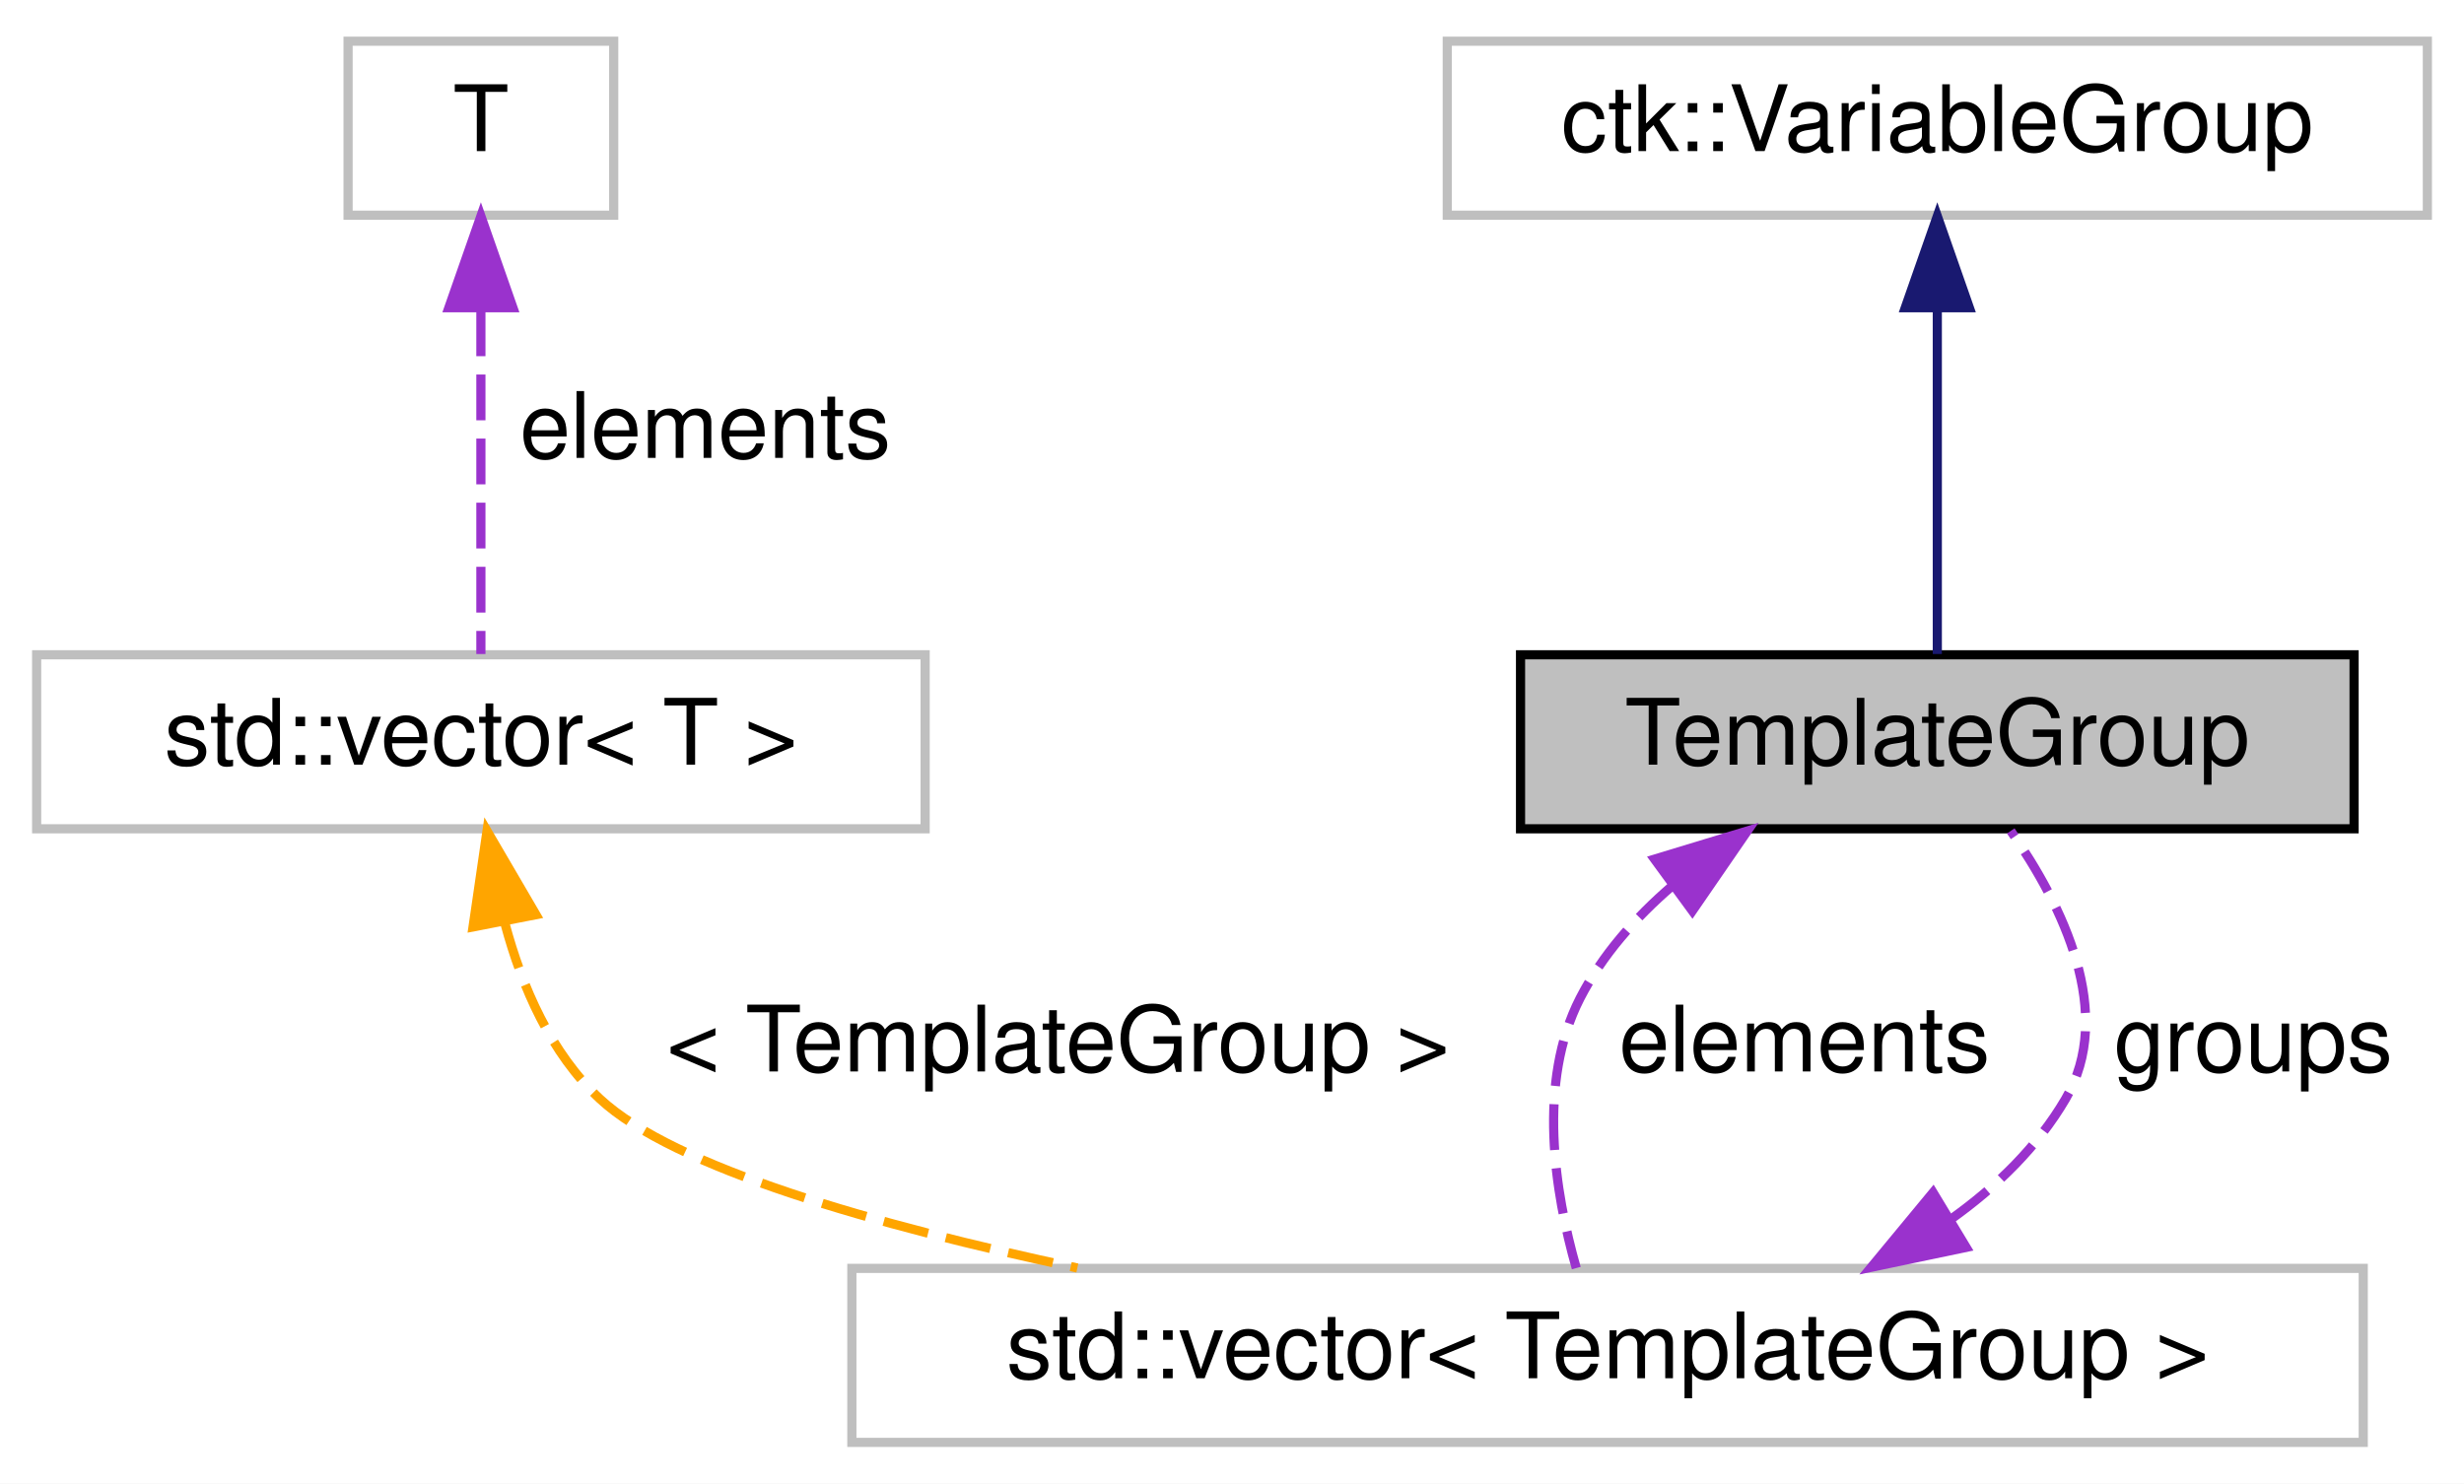
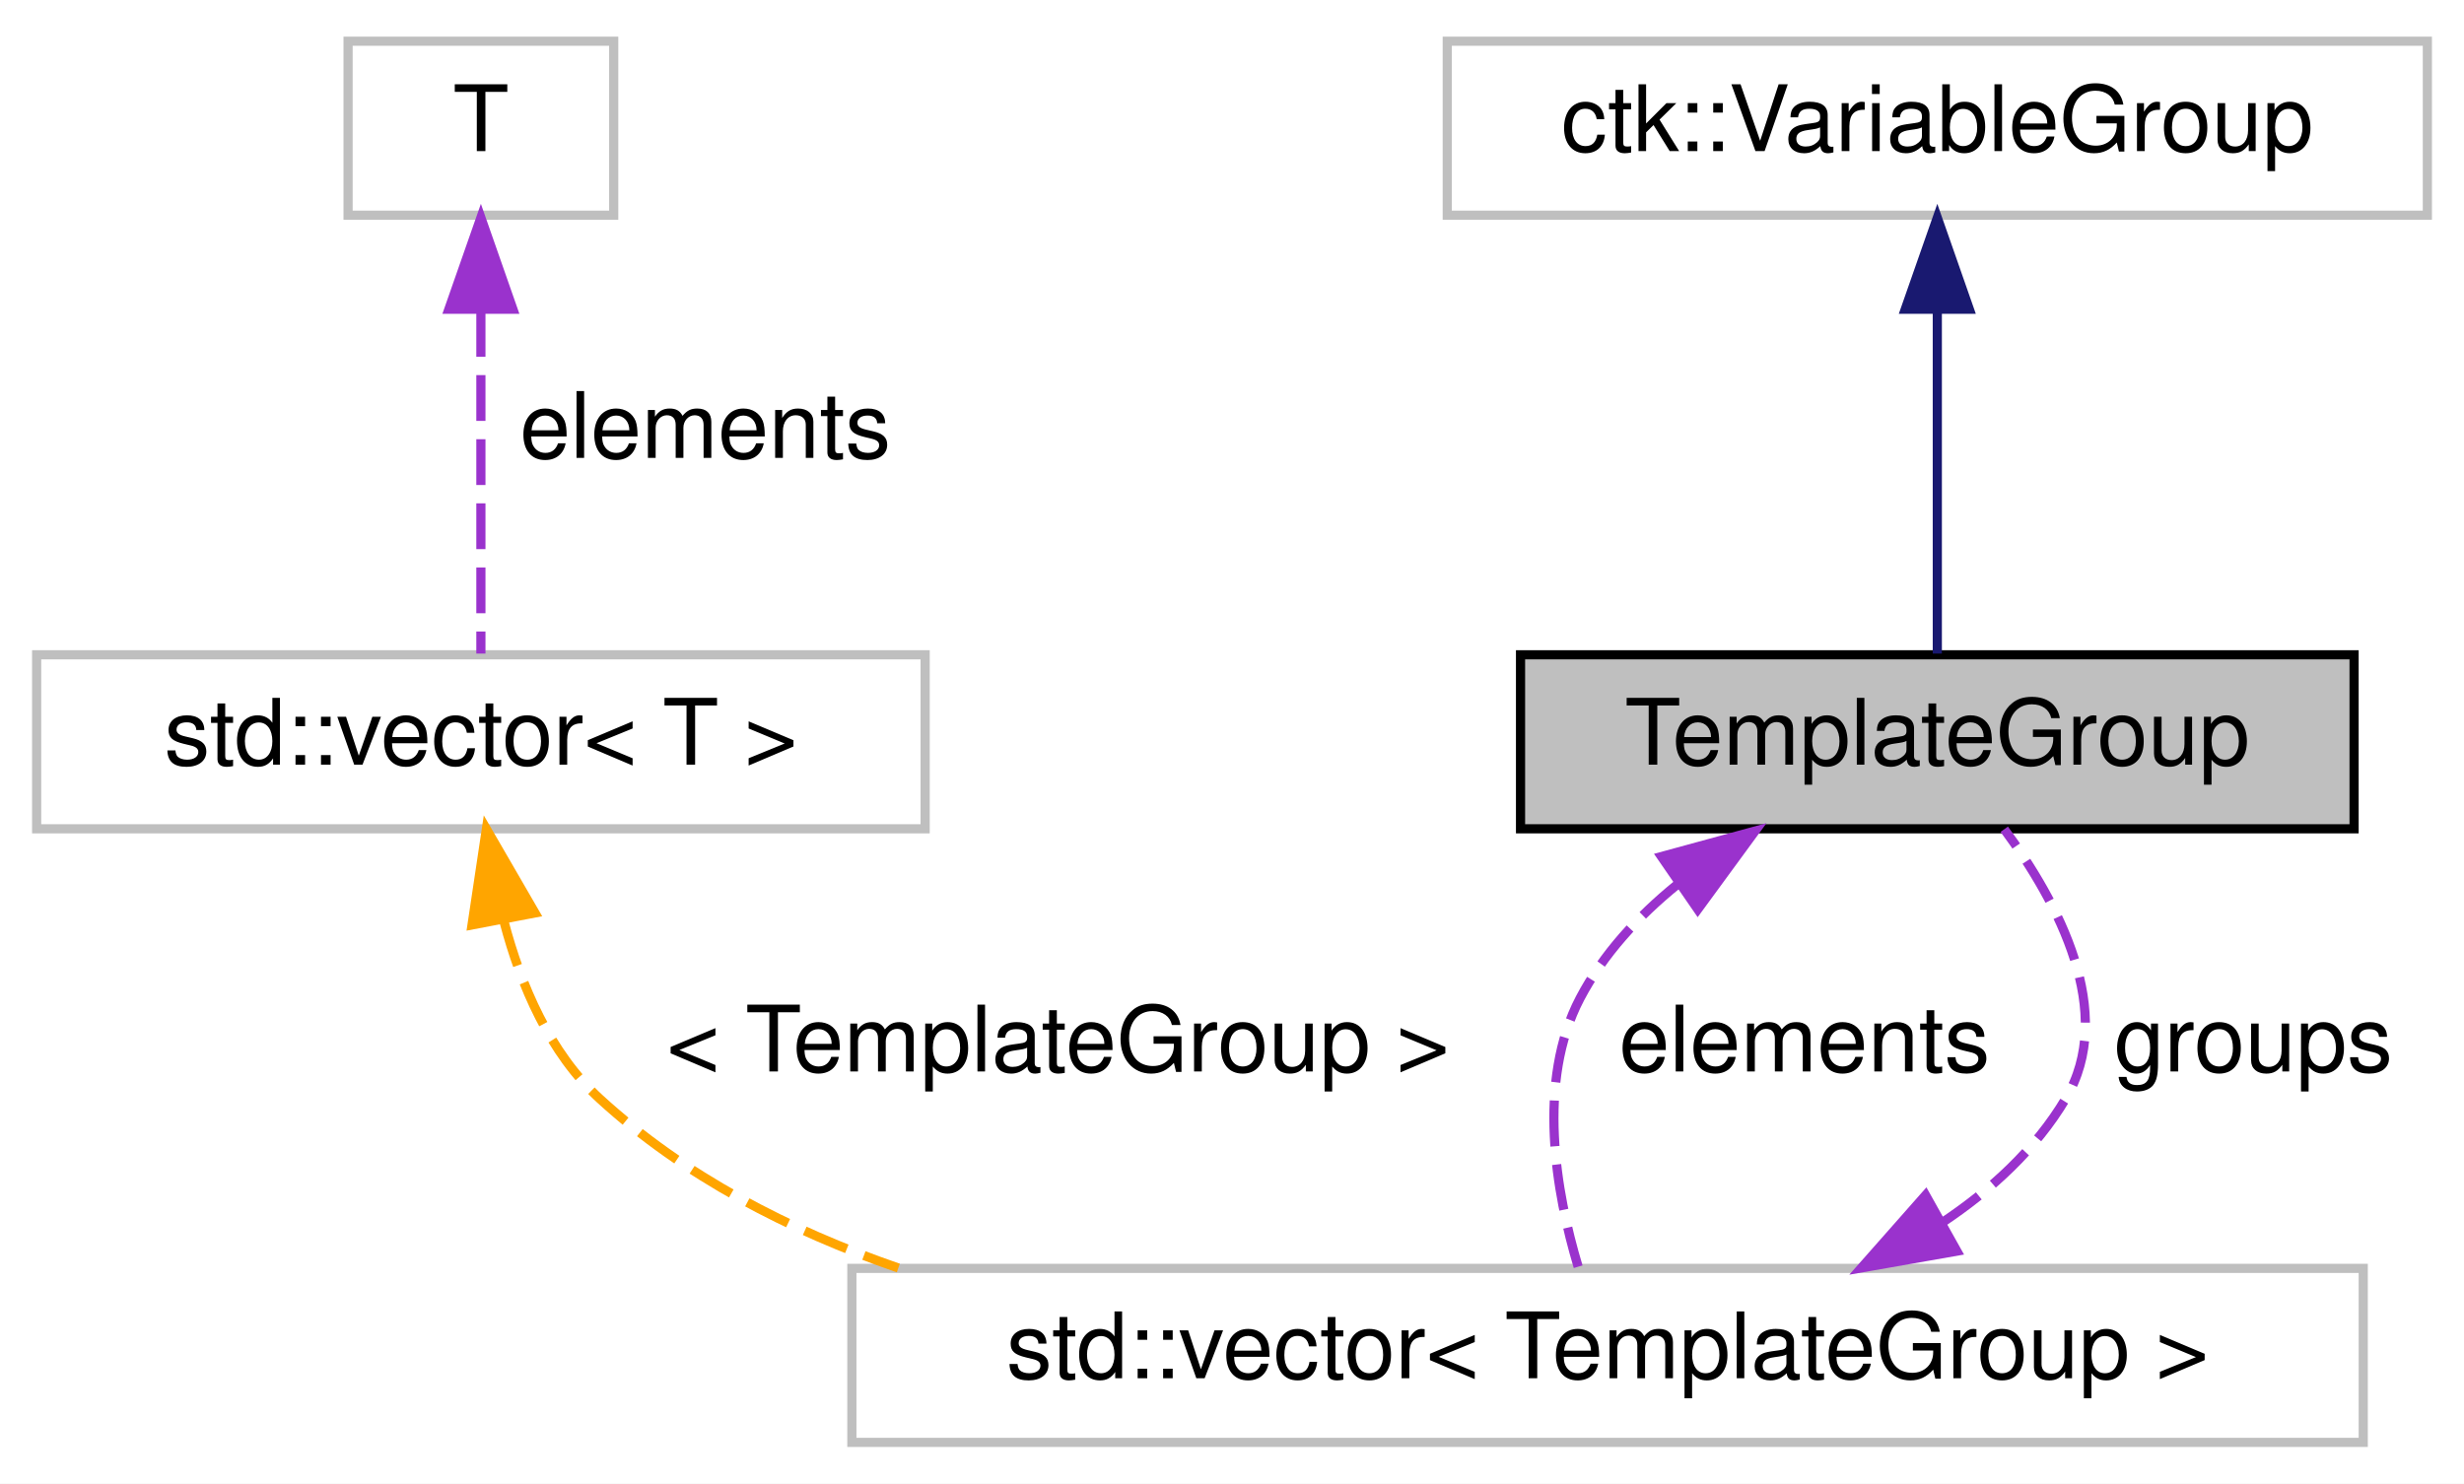
<svg xmlns="http://www.w3.org/2000/svg" xmlns:xlink="http://www.w3.org/1999/xlink" width="269pt" height="162pt" viewBox="0.00 0.00 269.00 162.00">
  <g id="graph0" class="graph" transform="scale(1 1) rotate(0) translate(4 158)">
-     <polygon fill="#ffffff" stroke="transparent" points="-4,4 -4,-158 265,-158 265,4 -4,4" />
+     <polygon fill="white" stroke="transparent" points="-4,4 -4,-158 265,-158 265,4 -4,4" />
    <g id="node1" class="node">
-       <polygon fill="#bfbfbf" stroke="#000000" points="162,-67.5 162,-86.5 253,-86.5 253,-67.5 162,-67.5" />
-       <text text-anchor="middle" x="207.5" y="-74.5" font-family="Helvetica,sans-Serif" font-size="10.00" fill="#000000">TemplateGroup</text>
+       <g id="a_node1">
+         <a xlink:title="This group is used to build the hierarchy read from the xml file.">
+           <polygon fill="#bfbfbf" stroke="black" points="162,-67.5 162,-86.5 253,-86.5 253,-67.5 162,-67.5" />
+           <text text-anchor="middle" x="207.5" y="-74.5" font-family="Helvetica,sans-Serif" font-size="10.00">TemplateGroup</text>
+         </a>
+       </g>
    </g>
    <g id="node3" class="node">
-       <polygon fill="#ffffff" stroke="#bfbfbf" points="89,-.5 89,-19.5 254,-19.5 254,-.5 89,-.5" />
-       <text text-anchor="middle" x="171.5" y="-7.5" font-family="Helvetica,sans-Serif" font-size="10.00" fill="#000000">std::vector&lt; TemplateGroup &gt;</text>
+       <g id="a_node3">
+         <a xlink:title=" ">
+           <polygon fill="white" stroke="#bfbfbf" points="89,-0.5 89,-19.5 254,-19.5 254,-0.5 89,-0.5" />
+           <text text-anchor="middle" x="171.5" y="-7.5" font-family="Helvetica,sans-Serif" font-size="10.00">std::vector&lt; TemplateGroup &gt;</text>
+         </a>
+       </g>
    </g>
    <g id="edge3" class="edge">
-       <path fill="none" stroke="#9a32cd" stroke-dasharray="5,2" d="M178.583,-61.281C174.519,-57.789 170.911,-53.7 168.5,-49 163.788,-39.816 165.729,-27.789 168.084,-19.533" />
-       <polygon fill="#9a32cd" stroke="#9a32cd" points="176.627,-64.187 186.765,-67.266 180.76,-58.537 176.627,-64.187" />
-       <text text-anchor="middle" x="193" y="-41" font-family="Helvetica,sans-Serif" font-size="10.00" fill="#000000"> elements</text>
+       <path fill="none" stroke="#9a32cd" stroke-dasharray="5,2" d="M179.07,-61.38C174.81,-57.92 171.02,-53.8 168.5,-49 163.71,-39.86 165.87,-27.75 168.29,-19.68" />
+       <polygon fill="#9a32cd" stroke="#9a32cd" points="177.38,-64.47 187.61,-67.26 181.35,-58.71 177.38,-64.47" />
+       <text text-anchor="middle" x="193" y="-41" font-family="Helvetica,sans-Serif" font-size="10.00"> elements</text>
    </g>
    <g id="node2" class="node">
-       <polygon fill="#ffffff" stroke="#bfbfbf" points="154,-134.5 154,-153.5 261,-153.5 261,-134.5 154,-134.5" />
-       <text text-anchor="middle" x="207.5" y="-141.5" font-family="Helvetica,sans-Serif" font-size="10.00" fill="#000000">ctk::VariableGroup</text>
+       <g id="a_node2">
+         <a xlink:title=" ">
+           <polygon fill="white" stroke="#bfbfbf" points="154,-134.5 154,-153.5 261,-153.5 261,-134.5 154,-134.5" />
+           <text text-anchor="middle" x="207.5" y="-141.5" font-family="Helvetica,sans-Serif" font-size="10.00">ctk::VariableGroup</text>
+         </a>
+       </g>
    </g>
    <g id="edge1" class="edge">
-       <path fill="none" stroke="#191970" d="M207.5,-124.108C207.5,-111.714 207.5,-96.326 207.5,-86.582" />
-       <polygon fill="#191970" stroke="#191970" points="204,-124.4 207.5,-134.4 211,-124.401 204,-124.4" />
+       <path fill="none" stroke="midnightblue" d="M207.5,-124.04C207.5,-111.67 207.5,-96.12 207.5,-86.63" />
+       <polygon fill="midnightblue" stroke="midnightblue" points="204,-124.23 207.5,-134.23 211,-124.23 204,-124.23" />
    </g>
    <g id="edge2" class="edge">
-       <path fill="none" stroke="#9a32cd" stroke-dasharray="5,2" d="M209.029,-24.899C214.006,-28.454 218.438,-32.776 221.5,-38 226.957,-47.309 221.212,-59.099 215.52,-67.266" />
-       <polygon fill="#9a32cd" stroke="#9a32cd" points="210.653,-21.791 200.283,-19.619 207.035,-27.784 210.653,-21.791" />
-       <text text-anchor="middle" x="242" y="-41" font-family="Helvetica,sans-Serif" font-size="10.00" fill="#000000"> groups</text>
+       <path fill="none" stroke="#9a32cd" stroke-dasharray="5,2" d="M207.99,-24.47C213.38,-28.05 218.22,-32.5 221.5,-38 227.12,-47.42 220.69,-59.47 214.81,-67.45" />
+       <polygon fill="#9a32cd" stroke="#9a32cd" points="209.64,-21.38 199.21,-19.55 206.22,-27.49 209.64,-21.38" />
+       <text text-anchor="middle" x="242" y="-41" font-family="Helvetica,sans-Serif" font-size="10.00"> groups</text>
    </g>
    <g id="node4" class="node">
      <g id="a_node4">
-         <a xlink:title="STL class. ">
-           <polygon fill="#ffffff" stroke="#bfbfbf" points="0,-67.5 0,-86.5 97,-86.5 97,-67.5 0,-67.5" />
-           <text text-anchor="middle" x="48.5" y="-74.5" font-family="Helvetica,sans-Serif" font-size="10.00" fill="#000000">std::vector&lt; T &gt;</text>
+         <a xlink:title=" ">
+           <polygon fill="white" stroke="#bfbfbf" points="0,-67.5 0,-86.5 97,-86.5 97,-67.5 0,-67.5" />
+           <text text-anchor="middle" x="48.5" y="-74.5" font-family="Helvetica,sans-Serif" font-size="10.00">std::vector&lt; T &gt;</text>
        </a>
      </g>
    </g>
    <g id="edge4" class="edge">
-       <path fill="none" stroke="#ffa500" stroke-dasharray="5,2" d="M51.145,-57.098C52.999,-50.209 56.15,-42.976 61.5,-38 69.545,-30.518 91.449,-24.242 113.614,-19.541" />
-       <polygon fill="#ffa500" stroke="#ffa500" points="47.641,-56.783 49.169,-67.267 54.513,-58.119 47.641,-56.783" />
-       <text text-anchor="middle" x="111.5" y="-41" font-family="Helvetica,sans-Serif" font-size="10.00" fill="#000000"> &lt; TemplateGroup &gt;</text>
+       <path fill="none" stroke="orange" stroke-dasharray="5,2" d="M51.03,-57.35C52.86,-50.4 56.03,-43 61.5,-38 70.71,-29.57 82.12,-23.66 94.07,-19.54" />
+       <polygon fill="orange" stroke="orange" points="47.53,-57 49.1,-67.48 54.41,-58.31 47.53,-57" />
+       <text text-anchor="middle" x="111.5" y="-41" font-family="Helvetica,sans-Serif" font-size="10.00"> &lt; TemplateGroup &gt;</text>
    </g>
    <g id="node5" class="node">
-       <polygon fill="#ffffff" stroke="#bfbfbf" points="34,-134.5 34,-153.5 63,-153.5 63,-134.5 34,-134.5" />
-       <text text-anchor="middle" x="48.5" y="-141.5" font-family="Helvetica,sans-Serif" font-size="10.00" fill="#000000">T</text>
+       <g id="a_node5">
+         <a xlink:title=" ">
+           <polygon fill="white" stroke="#bfbfbf" points="34,-134.5 34,-153.5 63,-153.5 63,-134.5 34,-134.5" />
+           <text text-anchor="middle" x="48.5" y="-141.5" font-family="Helvetica,sans-Serif" font-size="10.00">T</text>
+         </a>
+       </g>
    </g>
    <g id="edge5" class="edge">
-       <path fill="none" stroke="#9a32cd" stroke-dasharray="5,2" d="M48.5,-124.108C48.5,-111.714 48.5,-96.326 48.5,-86.582" />
-       <polygon fill="#9a32cd" stroke="#9a32cd" points="45,-124.4 48.5,-134.4 52,-124.401 45,-124.4" />
-       <text text-anchor="middle" x="73" y="-108" font-family="Helvetica,sans-Serif" font-size="10.00" fill="#000000"> elements</text>
+       <path fill="none" stroke="#9a32cd" stroke-dasharray="5,2" d="M48.5,-124.04C48.5,-111.67 48.5,-96.12 48.5,-86.63" />
+       <polygon fill="#9a32cd" stroke="#9a32cd" points="45,-124.23 48.5,-134.23 52,-124.23 45,-124.23" />
+       <text text-anchor="middle" x="73" y="-108" font-family="Helvetica,sans-Serif" font-size="10.00"> elements</text>
    </g>
  </g>
</svg>
